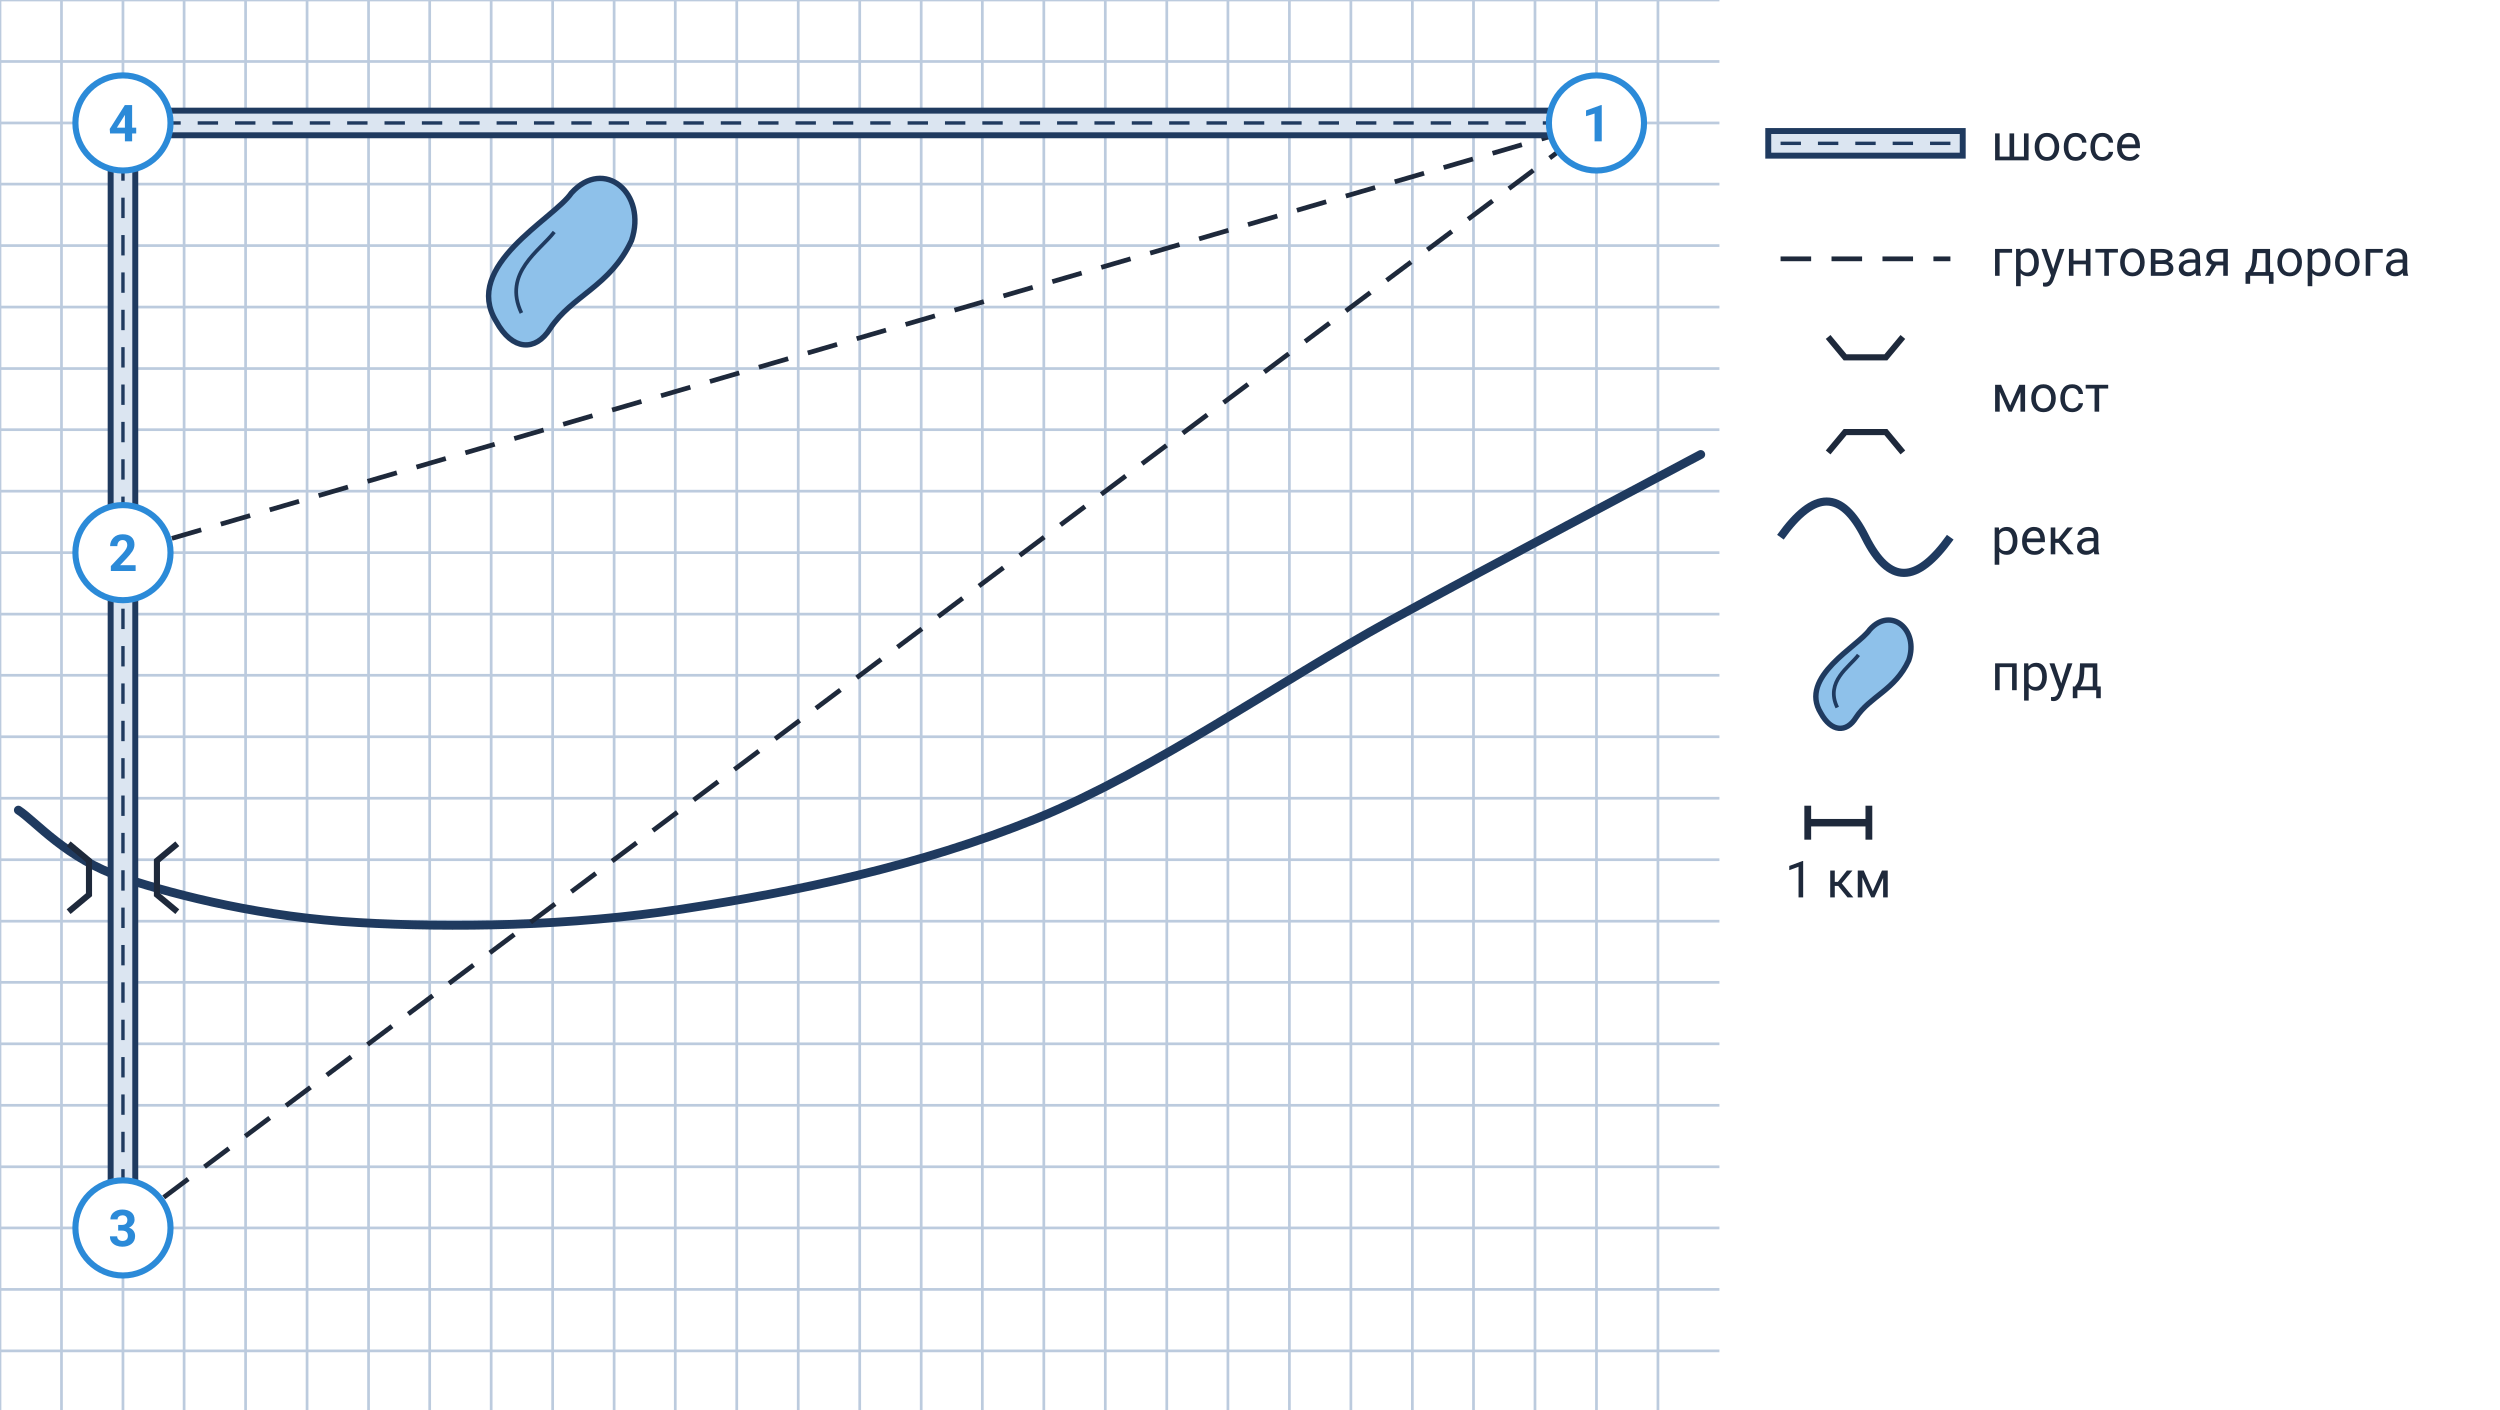
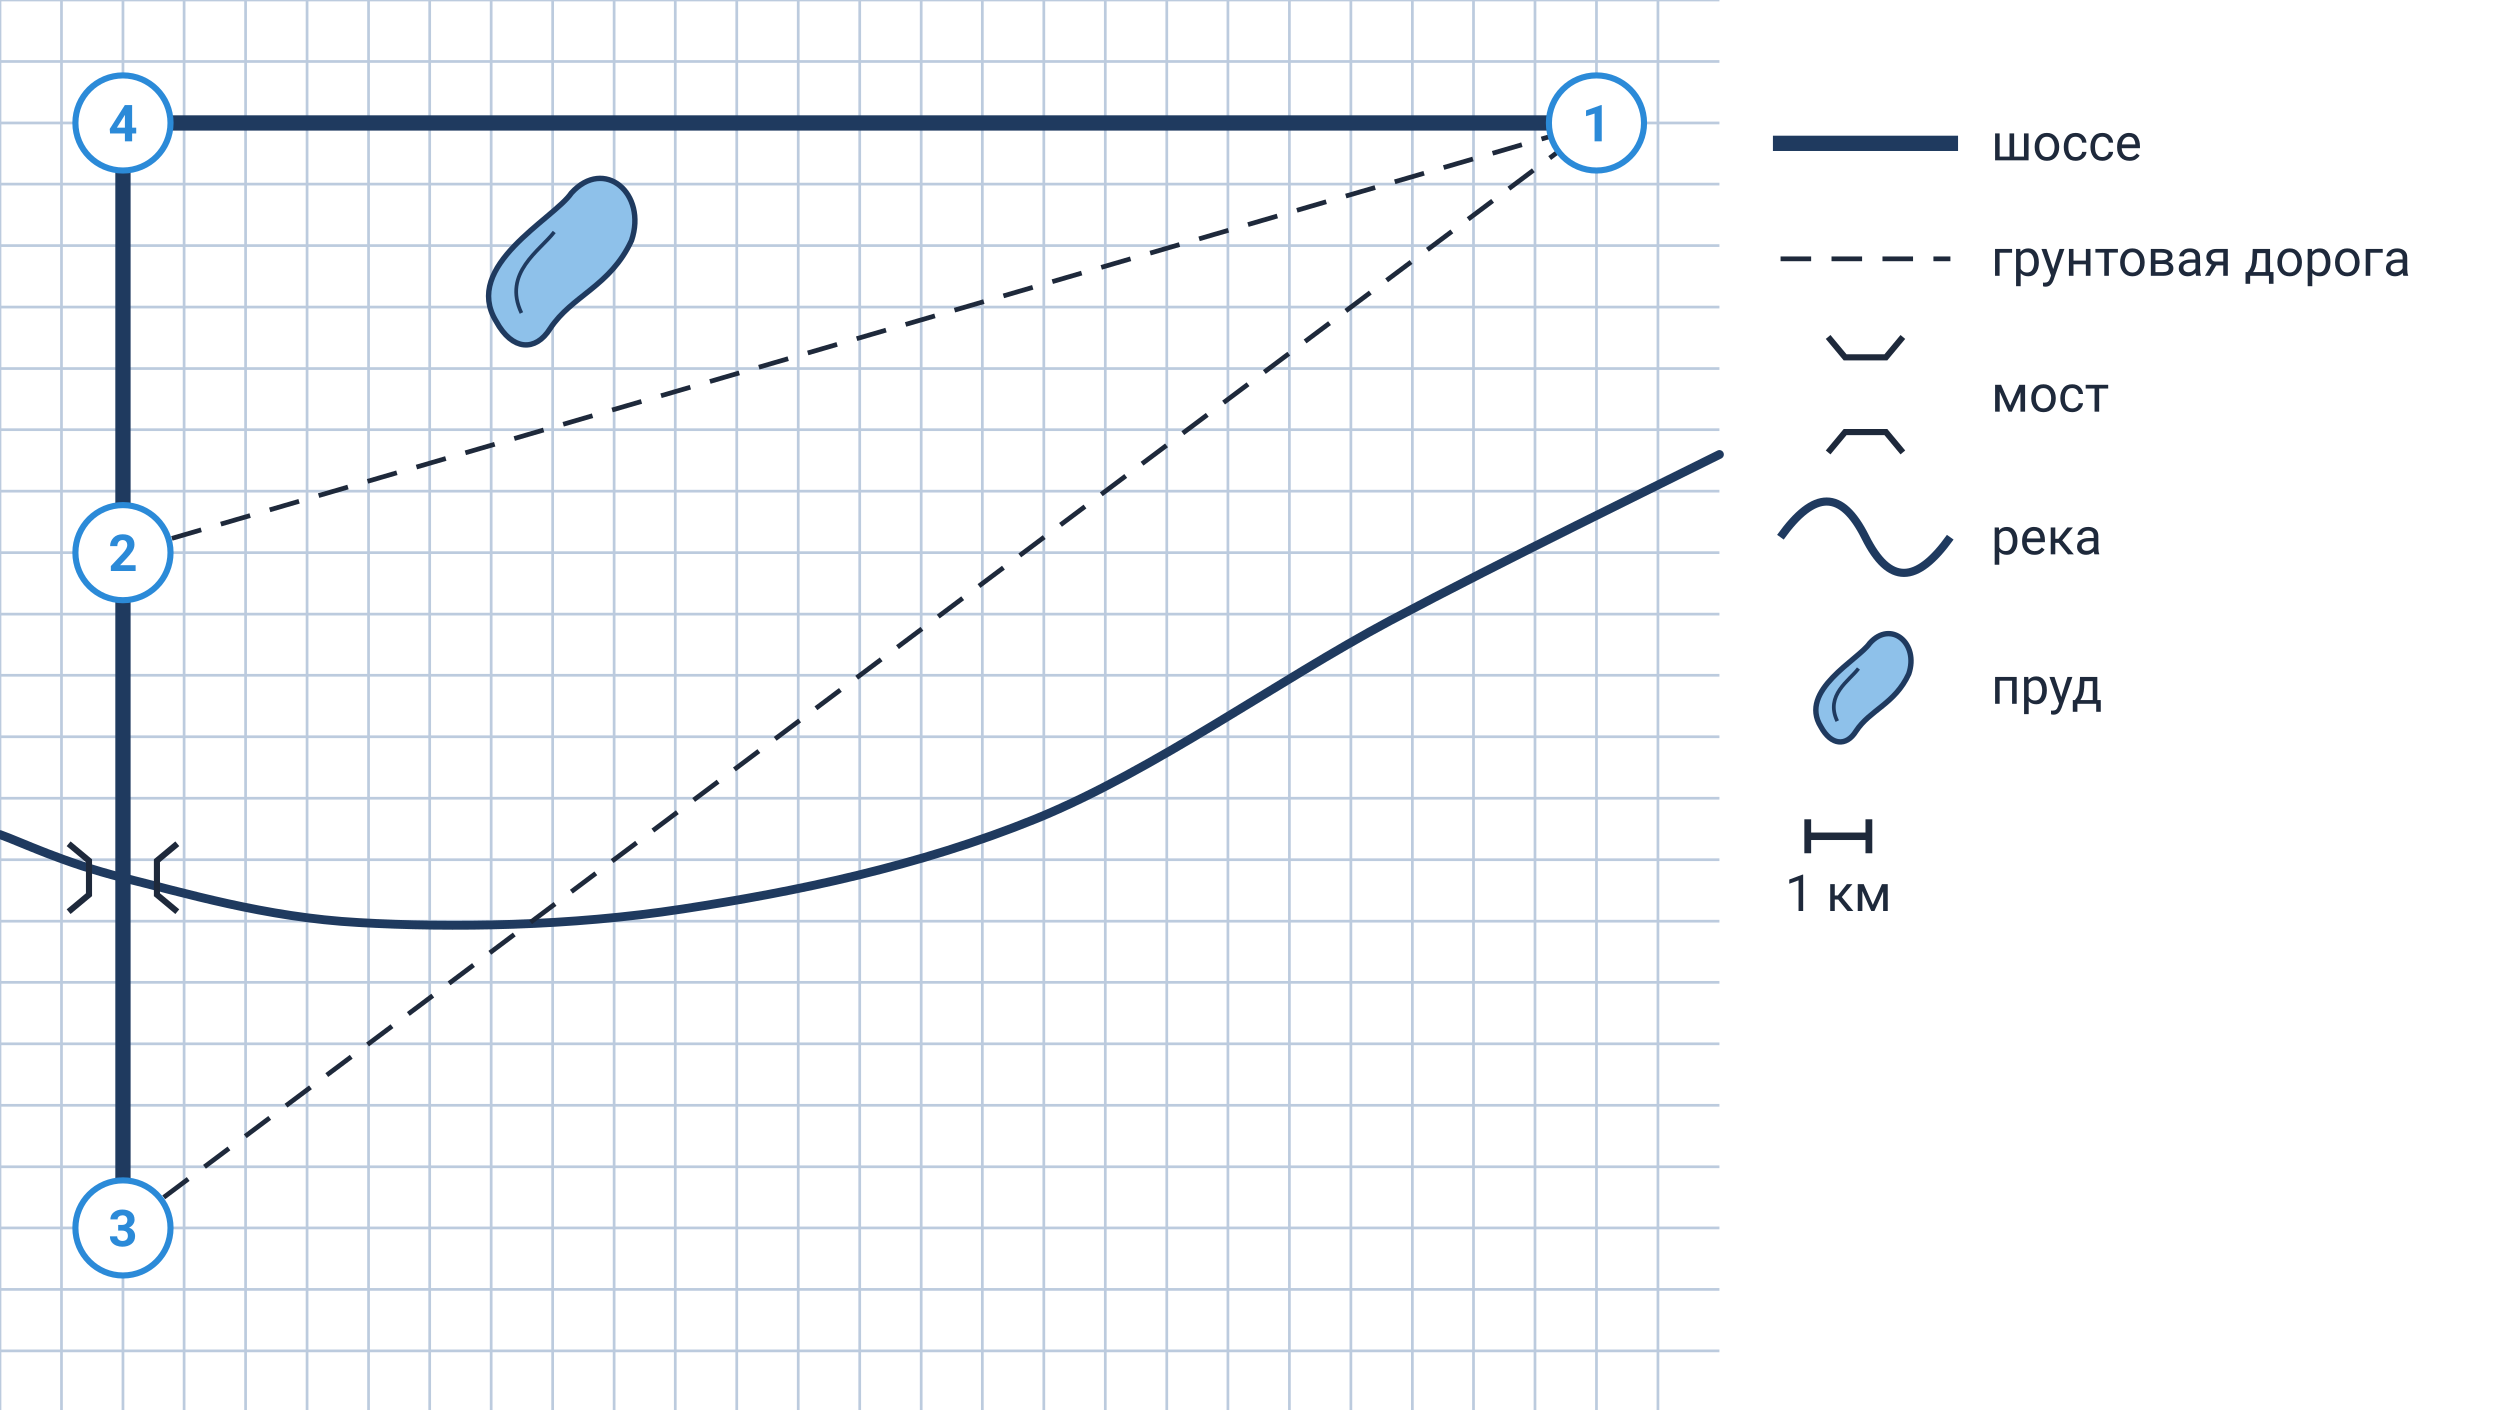
<svg xmlns="http://www.w3.org/2000/svg" viewBox="0 0 736 415" width="736" height="415">
  <rect width="736" height="415" fill="white" />
  <rect width="736" height="416" fill="white" />
  <line x1="0.0" y1="0.0" x2="0.0" y2="415.8" stroke="#bccbde" stroke-width="0.8" stroke-linecap="butt" />
  <line x1="18.1" y1="0.0" x2="18.1" y2="415.8" stroke="#bccbde" stroke-width="0.8" stroke-linecap="butt" />
  <line x1="36.2" y1="0.0" x2="36.2" y2="415.8" stroke="#bccbde" stroke-width="0.8" stroke-linecap="butt" />
  <line x1="54.2" y1="0.0" x2="54.2" y2="415.8" stroke="#bccbde" stroke-width="0.8" stroke-linecap="butt" />
  <line x1="72.3" y1="0.0" x2="72.3" y2="415.8" stroke="#bccbde" stroke-width="0.8" stroke-linecap="butt" />
  <line x1="90.4" y1="0.0" x2="90.4" y2="415.8" stroke="#bccbde" stroke-width="0.8" stroke-linecap="butt" />
  <line x1="108.5" y1="0.0" x2="108.5" y2="415.8" stroke="#bccbde" stroke-width="0.8" stroke-linecap="butt" />
  <line x1="126.5" y1="0.0" x2="126.5" y2="415.8" stroke="#bccbde" stroke-width="0.8" stroke-linecap="butt" />
  <line x1="144.6" y1="0.0" x2="144.6" y2="415.8" stroke="#bccbde" stroke-width="0.8" stroke-linecap="butt" />
  <line x1="162.7" y1="0.0" x2="162.7" y2="415.8" stroke="#bccbde" stroke-width="0.8" stroke-linecap="butt" />
  <line x1="180.8" y1="0.0" x2="180.8" y2="415.8" stroke="#bccbde" stroke-width="0.8" stroke-linecap="butt" />
  <line x1="198.8" y1="0.0" x2="198.8" y2="415.8" stroke="#bccbde" stroke-width="0.8" stroke-linecap="butt" />
  <line x1="216.9" y1="0.0" x2="216.9" y2="415.8" stroke="#bccbde" stroke-width="0.8" stroke-linecap="butt" />
  <line x1="235.0" y1="0.0" x2="235.0" y2="415.8" stroke="#bccbde" stroke-width="0.8" stroke-linecap="butt" />
  <line x1="253.1" y1="0.0" x2="253.1" y2="415.8" stroke="#bccbde" stroke-width="0.8" stroke-linecap="butt" />
  <line x1="271.2" y1="0.0" x2="271.2" y2="415.8" stroke="#bccbde" stroke-width="0.8" stroke-linecap="butt" />
  <line x1="289.2" y1="0.0" x2="289.2" y2="415.8" stroke="#bccbde" stroke-width="0.8" stroke-linecap="butt" />
  <line x1="307.3" y1="0.0" x2="307.3" y2="415.8" stroke="#bccbde" stroke-width="0.8" stroke-linecap="butt" />
  <line x1="325.4" y1="0.0" x2="325.4" y2="415.8" stroke="#bccbde" stroke-width="0.8" stroke-linecap="butt" />
  <line x1="343.5" y1="0.0" x2="343.5" y2="415.8" stroke="#bccbde" stroke-width="0.8" stroke-linecap="butt" />
  <line x1="361.5" y1="0.0" x2="361.5" y2="415.8" stroke="#bccbde" stroke-width="0.8" stroke-linecap="butt" />
  <line x1="379.6" y1="0.0" x2="379.6" y2="415.8" stroke="#bccbde" stroke-width="0.8" stroke-linecap="butt" />
  <line x1="397.7" y1="0.0" x2="397.7" y2="415.8" stroke="#bccbde" stroke-width="0.8" stroke-linecap="butt" />
  <line x1="415.8" y1="0.0" x2="415.8" y2="415.8" stroke="#bccbde" stroke-width="0.8" stroke-linecap="butt" />
  <line x1="433.8" y1="0.0" x2="433.8" y2="415.8" stroke="#bccbde" stroke-width="0.8" stroke-linecap="butt" />
  <line x1="451.9" y1="0.0" x2="451.9" y2="415.8" stroke="#bccbde" stroke-width="0.8" stroke-linecap="butt" />
  <line x1="470.0" y1="0.0" x2="470.0" y2="415.8" stroke="#bccbde" stroke-width="0.8" stroke-linecap="butt" />
  <line x1="488.1" y1="0.0" x2="488.1" y2="415.8" stroke="#bccbde" stroke-width="0.8" stroke-linecap="butt" />
  <line x1="0.0" y1="0.0" x2="506.2" y2="0.0" stroke="#bccbde" stroke-width="0.8" stroke-linecap="butt" />
  <line x1="0.0" y1="18.1" x2="506.2" y2="18.1" stroke="#bccbde" stroke-width="0.8" stroke-linecap="butt" />
  <line x1="0.0" y1="36.2" x2="506.2" y2="36.2" stroke="#bccbde" stroke-width="0.8" stroke-linecap="butt" />
  <line x1="0.0" y1="54.2" x2="506.2" y2="54.2" stroke="#bccbde" stroke-width="0.8" stroke-linecap="butt" />
  <line x1="0.0" y1="72.3" x2="506.2" y2="72.3" stroke="#bccbde" stroke-width="0.8" stroke-linecap="butt" />
  <line x1="0.0" y1="90.4" x2="506.2" y2="90.4" stroke="#bccbde" stroke-width="0.8" stroke-linecap="butt" />
  <line x1="0.0" y1="108.5" x2="506.2" y2="108.5" stroke="#bccbde" stroke-width="0.8" stroke-linecap="butt" />
  <line x1="0.0" y1="126.5" x2="506.2" y2="126.5" stroke="#bccbde" stroke-width="0.8" stroke-linecap="butt" />
  <line x1="0.0" y1="144.6" x2="506.2" y2="144.6" stroke="#bccbde" stroke-width="0.8" stroke-linecap="butt" />
  <line x1="0.0" y1="162.7" x2="506.2" y2="162.7" stroke="#bccbde" stroke-width="0.8" stroke-linecap="butt" />
  <line x1="0.0" y1="180.8" x2="506.2" y2="180.8" stroke="#bccbde" stroke-width="0.8" stroke-linecap="butt" />
  <line x1="0.0" y1="198.8" x2="506.2" y2="198.8" stroke="#bccbde" stroke-width="0.8" stroke-linecap="butt" />
  <line x1="0.0" y1="216.9" x2="506.2" y2="216.9" stroke="#bccbde" stroke-width="0.8" stroke-linecap="butt" />
  <line x1="0.0" y1="235.0" x2="506.2" y2="235.0" stroke="#bccbde" stroke-width="0.8" stroke-linecap="butt" />
  <line x1="0.0" y1="253.1" x2="506.2" y2="253.1" stroke="#bccbde" stroke-width="0.8" stroke-linecap="butt" />
  <line x1="0.0" y1="271.2" x2="506.2" y2="271.2" stroke="#bccbde" stroke-width="0.8" stroke-linecap="butt" />
  <line x1="0.0" y1="289.2" x2="506.2" y2="289.2" stroke="#bccbde" stroke-width="0.8" stroke-linecap="butt" />
  <line x1="0.0" y1="307.3" x2="506.2" y2="307.3" stroke="#bccbde" stroke-width="0.8" stroke-linecap="butt" />
  <line x1="0.0" y1="325.4" x2="506.2" y2="325.4" stroke="#bccbde" stroke-width="0.8" stroke-linecap="butt" />
  <line x1="0.0" y1="343.5" x2="506.2" y2="343.5" stroke="#bccbde" stroke-width="0.8" stroke-linecap="butt" />
  <line x1="0.0" y1="361.5" x2="506.2" y2="361.5" stroke="#bccbde" stroke-width="0.8" stroke-linecap="butt" />
  <line x1="0.0" y1="379.6" x2="506.2" y2="379.6" stroke="#bccbde" stroke-width="0.8" stroke-linecap="butt" />
  <line x1="0.0" y1="397.7" x2="506.2" y2="397.7" stroke="#bccbde" stroke-width="0.8" stroke-linecap="butt" />
  <line x1="0.0" y1="415.8" x2="506.2" y2="415.8" stroke="#bccbde" stroke-width="0.8" stroke-linecap="butt" />
-   <path d="M500.7,133.8 C485.5,141.9 441.9,164.9 409.3,182.7 C376.7,200.6 339.8,226.8 305.1,241.0 C270.4,255.1 234.3,262.5 201.0,267.6 C167.8,272.7 133.0,273.2 105.6,271.6 C78.1,270.1 52.8,263.9 36.2,258.4 C19.5,252.8 10.5,241.8 5.4,238.5" fill="none" stroke="#1f3a5f" stroke-width="2.6" stroke-linecap="round" />
+   <path d="M506.2,133.8 C490.0,141.9 442.8,164.9 409.3,182.7 C375.8,200.6 339.8,226.8 305.1,241.0 C270.4,255.1 234.3,262.5 201.0,267.6 C167.8,272.7 133.0,273.2 105.6,271.6 C78.1,270.1 53.7,262.7 36.2,258.4 C18.6,254.0 6.0,247.8 0.0,245.7" fill="none" stroke="#1f3a5f" stroke-width="2.6" stroke-linecap="round" />
  <line x1="36.2" y1="162.7" x2="470.0" y2="36.2" stroke="#1e293b" stroke-width="1.4" stroke-linecap="butt" stroke-dasharray="9 6" />
  <line x1="36.2" y1="361.5" x2="470.0" y2="36.2" stroke="#1e293b" stroke-width="1.4" stroke-linecap="butt" stroke-dasharray="9 6" />
-   <line x1="36.2" y1="36.2" x2="470.0" y2="36.2" stroke="#1f3a5f" stroke-width="9" stroke-linecap="square" />
-   <line x1="36.2" y1="36.2" x2="470.0" y2="36.2" stroke="#dbe5f1" stroke-width="5.5" stroke-linecap="square" />
-   <line x1="36.2" y1="36.2" x2="470.0" y2="36.2" stroke="#1f3a5f" stroke-width="1" stroke-linecap="butt" stroke-dasharray="6 5" />
-   <line x1="36.2" y1="36.2" x2="36.2" y2="361.5" stroke="#1f3a5f" stroke-width="9" stroke-linecap="square" />
-   <line x1="36.2" y1="36.2" x2="36.2" y2="361.5" stroke="#dbe5f1" stroke-width="5.5" stroke-linecap="square" />
-   <line x1="36.2" y1="36.2" x2="36.2" y2="361.5" stroke="#1f3a5f" stroke-width="1" stroke-linecap="butt" stroke-dasharray="6 5" />
+   <line x1="36.2" y1="36.2" x2="470.0" y2="36.2" stroke="#1f3a5f" stroke-width="4.5" stroke-linecap="square" />
+   <line x1="36.2" y1="36.2" x2="36.2" y2="361.5" stroke="#1f3a5f" stroke-width="4.5" stroke-linecap="square" />
  <path d="M20.2,248.4 L26.2,253.4 L26.2,263.4 L20.2,268.4" fill="none" stroke="#1e293b" stroke-width="1.8" />
  <path d="M52.2,248.4 L46.2,253.4 L46.2,263.4 L52.2,268.4" fill="none" stroke="#1e293b" stroke-width="1.8" />
  <g transform="translate(166.3 76.6) rotate(-35)">
    <path d="M-26.9,3.2 C-25.8,-16.1 4.3,-11.8 12.9,-15.1 C26.9,-18.3 31.2,-2.2 19.4,6.5 C6.5,14.0 -4.3,9.7 -15.1,14.0 C-22.6,17.2 -28.0,12.9 -26.9,3.2Z" fill="#8ec1ea" stroke="#1f3a5f" stroke-width="1.6" />
    <path d="M-19.4,5.4 C-17.2,-7.5 -4.3,-6.5 2.2,-8.6" fill="none" stroke="#1f3a5f" stroke-width="1.1" />
  </g>
  <circle cx="36.2" cy="361.5" r="14" fill="white" stroke="#2b8ad8" stroke-width="1.8" />
  <text x="36.2" y="366.9" font-size="15" text-anchor="middle" fill="#2b8ad8" font-weight="bold" font-family="-apple-system,Segoe UI,Roboto,Arial,sans-serif">3</text>
  <circle cx="36.2" cy="162.7" r="14" fill="white" stroke="#2b8ad8" stroke-width="1.8" />
  <text x="36.2" y="168.1" font-size="15" text-anchor="middle" fill="#2b8ad8" font-weight="bold" font-family="-apple-system,Segoe UI,Roboto,Arial,sans-serif">2</text>
  <circle cx="36.2" cy="36.2" r="14" fill="white" stroke="#2b8ad8" stroke-width="1.8" />
  <text x="36.2" y="41.6" font-size="15" text-anchor="middle" fill="#2b8ad8" font-weight="bold" font-family="-apple-system,Segoe UI,Roboto,Arial,sans-serif">4</text>
  <circle cx="470.0" cy="36.2" r="14" fill="white" stroke="#2b8ad8" stroke-width="1.8" />
  <text x="470.0" y="41.6" font-size="15" text-anchor="middle" fill="#2b8ad8" font-weight="bold" font-family="-apple-system,Segoe UI,Roboto,Arial,sans-serif">1</text>
-   <line x1="524.2" y1="42.2" x2="574.2" y2="42.2" stroke="#1f3a5f" stroke-width="9" stroke-linecap="square" />
-   <line x1="524.2" y1="42.2" x2="574.2" y2="42.2" stroke="#dbe5f1" stroke-width="5.5" stroke-linecap="square" />
-   <line x1="524.2" y1="42.2" x2="574.2" y2="42.2" stroke="#1f3a5f" stroke-width="1" stroke-linecap="butt" stroke-dasharray="6 5" />
+   <line x1="524.2" y1="42.2" x2="574.2" y2="42.2" stroke="#1f3a5f" stroke-width="4.5" stroke-linecap="square" />
  <text x="586.2" y="47.2" font-size="15" text-anchor="start" fill="#1e293b" font-weight="normal" font-family="-apple-system,Segoe UI,Roboto,Arial,sans-serif">шоссе</text>
  <line x1="524.2" y1="76.2" x2="574.2" y2="76.2" stroke="#1e293b" stroke-width="1.4" stroke-linecap="butt" stroke-dasharray="9 6" />
  <text x="586.2" y="81.2" font-size="15" text-anchor="start" fill="#1e293b" font-weight="normal" font-family="-apple-system,Segoe UI,Roboto,Arial,sans-serif">грунтовая дорога</text>
  <path d="M538.2,99.2 L543.2,105.2 L555.2,105.2 L560.2,99.2" fill="none" stroke="#1e293b" stroke-width="1.8" />
  <path d="M538.2,133.2 L543.2,127.2 L555.2,127.2 L560.2,133.2" fill="none" stroke="#1e293b" stroke-width="1.8" />
  <text x="586.2" y="121.2" font-size="15" text-anchor="start" fill="#1e293b" font-weight="normal" font-family="-apple-system,Segoe UI,Roboto,Arial,sans-serif">мост</text>
  <path d="M524.154,158.154 c10,-14 18,-14 25,0 s15,14 25,0" fill="none" stroke="#1f3a5f" stroke-width="2.4" />
  <text x="586.2" y="163.2" font-size="15" text-anchor="start" fill="#1e293b" font-weight="normal" font-family="-apple-system,Segoe UI,Roboto,Arial,sans-serif">река</text>
-   <g transform="translate(549.2 198.2) rotate(-35)">
+   <g transform="translate(549.2 202.2) rotate(-35)">
    <path d="M-17.5,2.1 C-16.8,-10.5 2.8,-7.7 8.4,-9.8 C17.5,-11.9 20.3,-1.4 12.6,4.2 C4.2,9.1 -2.8,6.3 -9.8,9.1 C-14.7,11.2 -18.2,8.4 -17.5,2.1Z" fill="#8ec1ea" stroke="#1f3a5f" stroke-width="1.6" />
    <path d="M-12.6,3.5 C-11.2,-4.9 -2.8,-4.2 1.4,-5.6" fill="none" stroke="#1f3a5f" stroke-width="1.1" />
  </g>
-   <text x="586.2" y="203.2" font-size="15" text-anchor="start" fill="#1e293b" font-weight="normal" font-family="-apple-system,Segoe UI,Roboto,Arial,sans-serif">пруд</text>
-   <line x1="532.2" y1="242.2" x2="550.2" y2="242.2" stroke="#1e293b" stroke-width="2.2" stroke-linecap="butt" />
-   <line x1="532.2" y1="237.2" x2="532.2" y2="247.2" stroke="#1e293b" stroke-width="2" stroke-linecap="butt" />
-   <line x1="550.2" y1="237.2" x2="550.2" y2="247.2" stroke="#1e293b" stroke-width="2" stroke-linecap="butt" />
-   <text x="541.2" y="264.2" font-size="15" text-anchor="middle" fill="#1e293b" font-weight="normal" font-family="-apple-system,Segoe UI,Roboto,Arial,sans-serif">1 км</text>
+   <text x="586.2" y="207.2" font-size="15" text-anchor="start" fill="#1e293b" font-weight="normal" font-family="-apple-system,Segoe UI,Roboto,Arial,sans-serif">пруд</text>
+   <line x1="532.2" y1="246.2" x2="550.2" y2="246.2" stroke="#1e293b" stroke-width="2.2" stroke-linecap="butt" />
+   <line x1="532.2" y1="241.2" x2="532.2" y2="251.2" stroke="#1e293b" stroke-width="2" stroke-linecap="butt" />
+   <line x1="550.2" y1="241.2" x2="550.2" y2="251.2" stroke="#1e293b" stroke-width="2" stroke-linecap="butt" />
+   <text x="541.2" y="268.2" font-size="15" text-anchor="middle" fill="#1e293b" font-weight="normal" font-family="-apple-system,Segoe UI,Roboto,Arial,sans-serif">1 км</text>
</svg>
